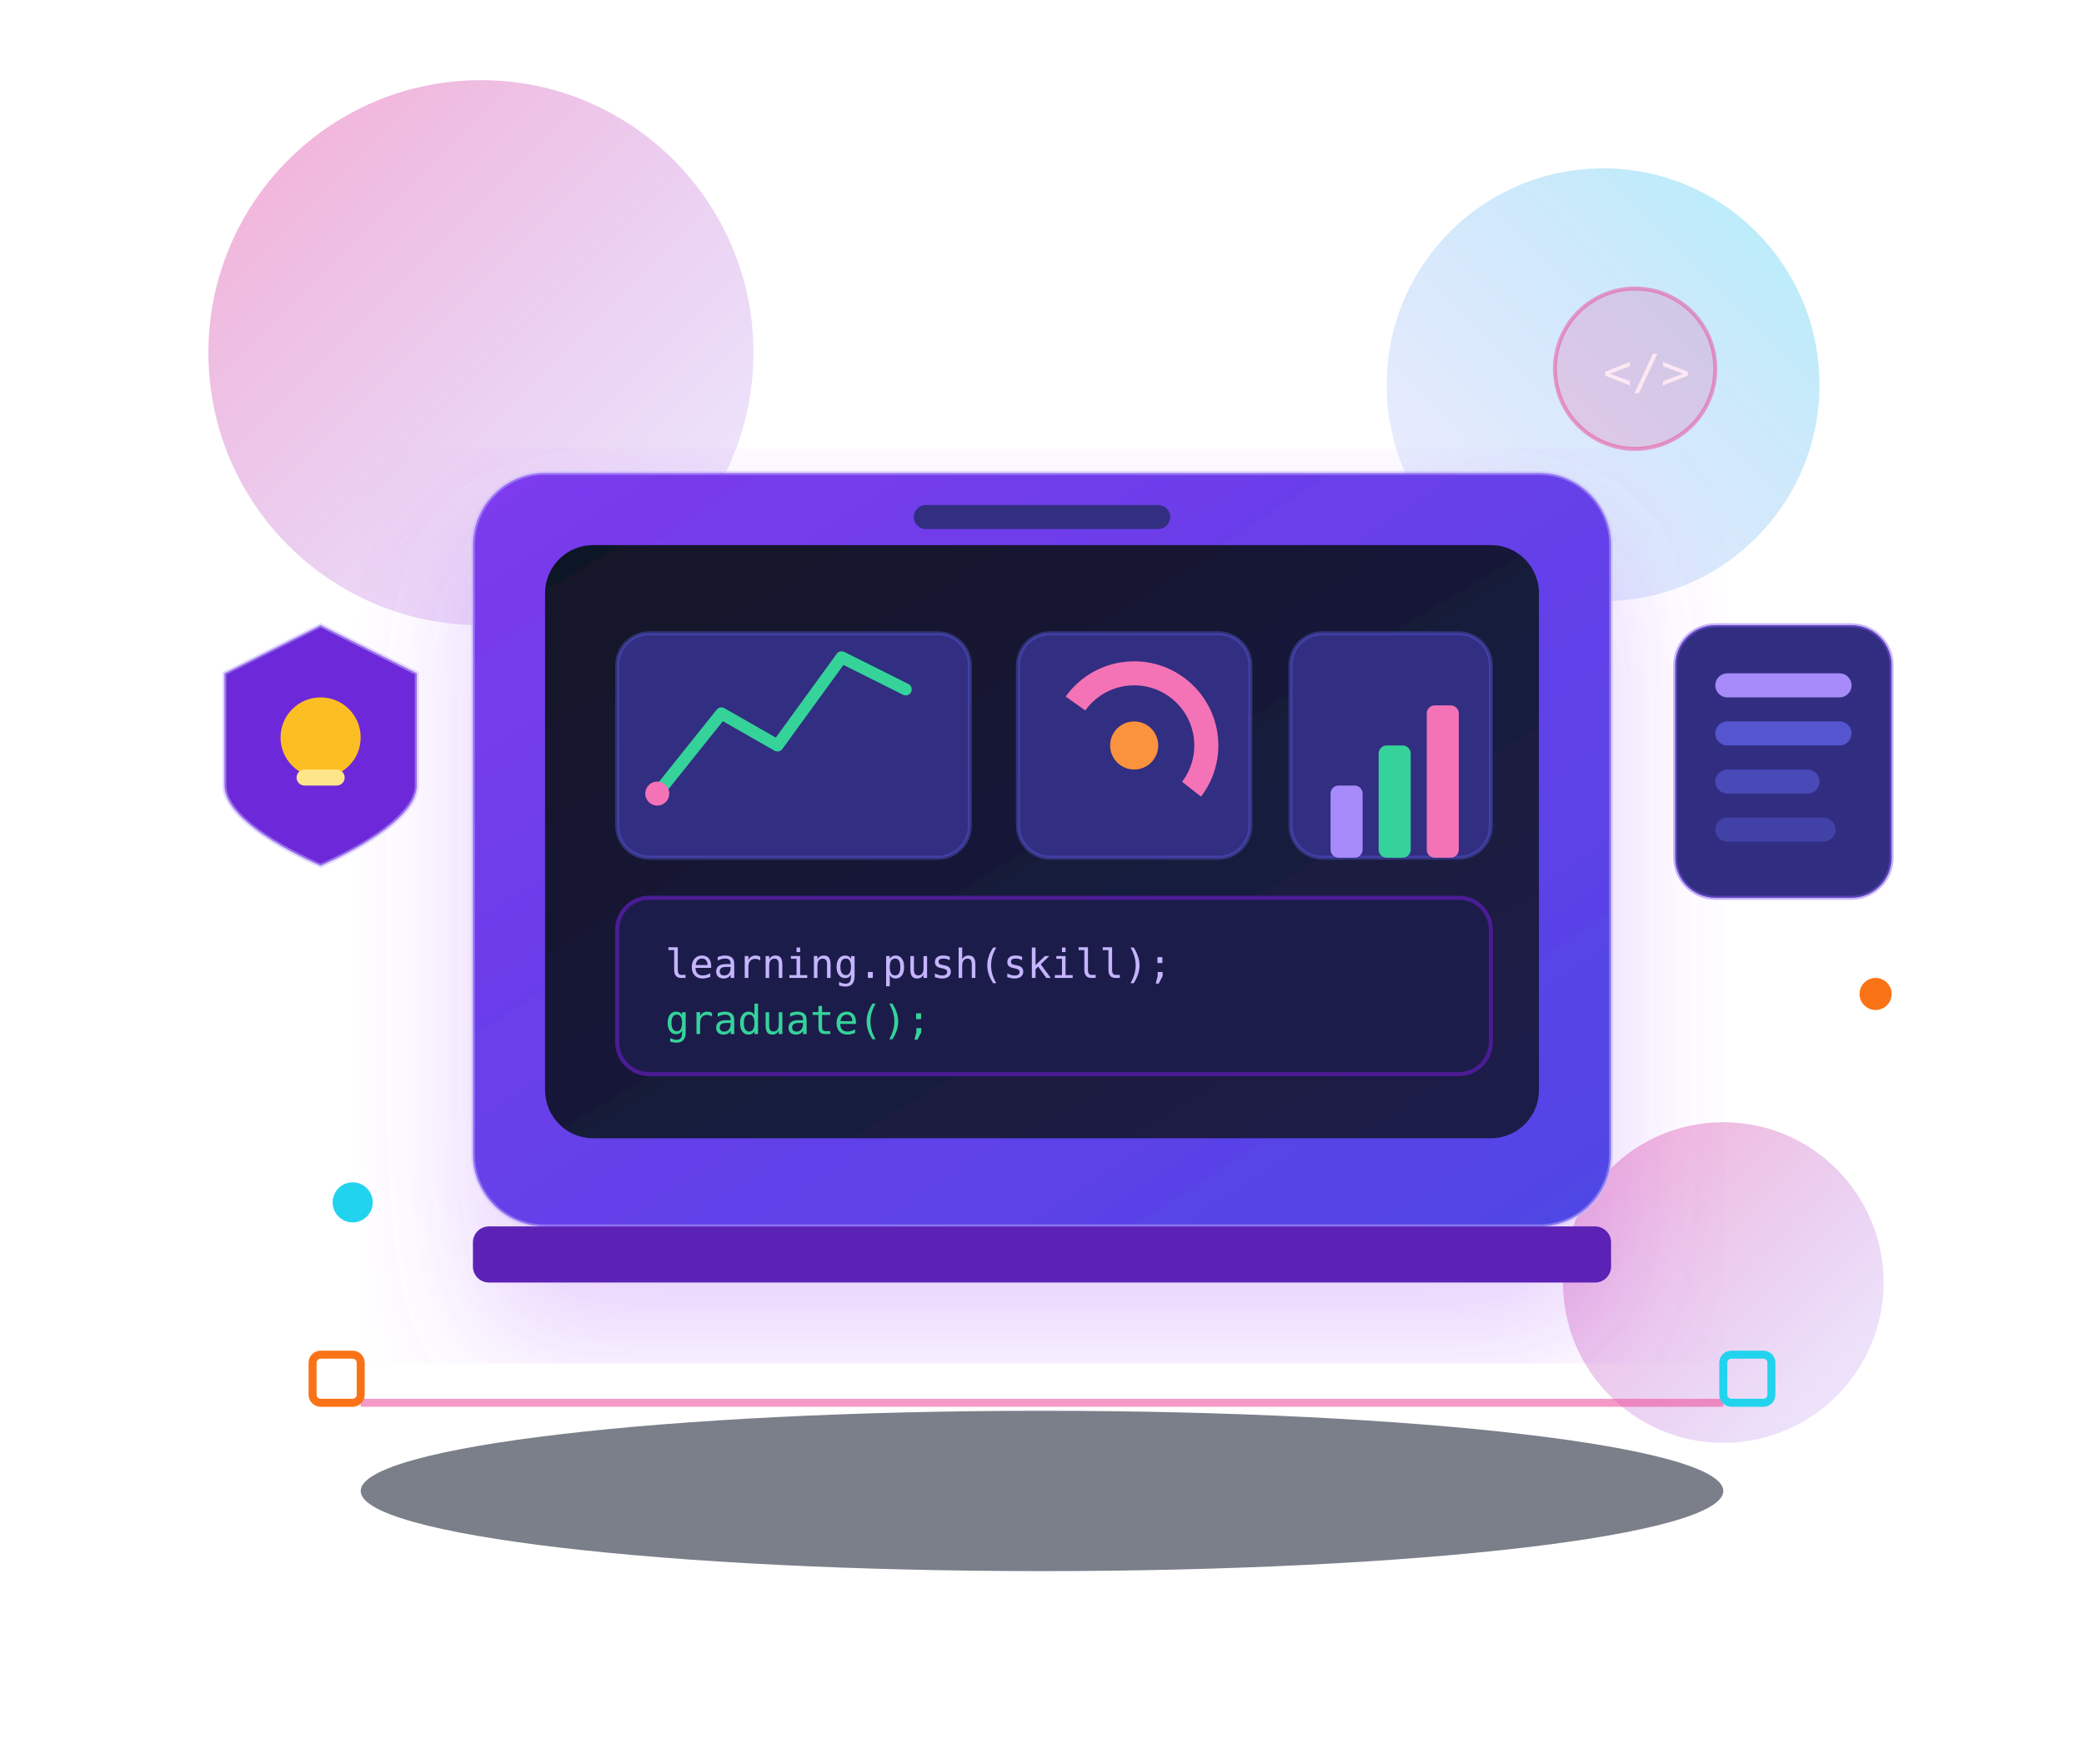
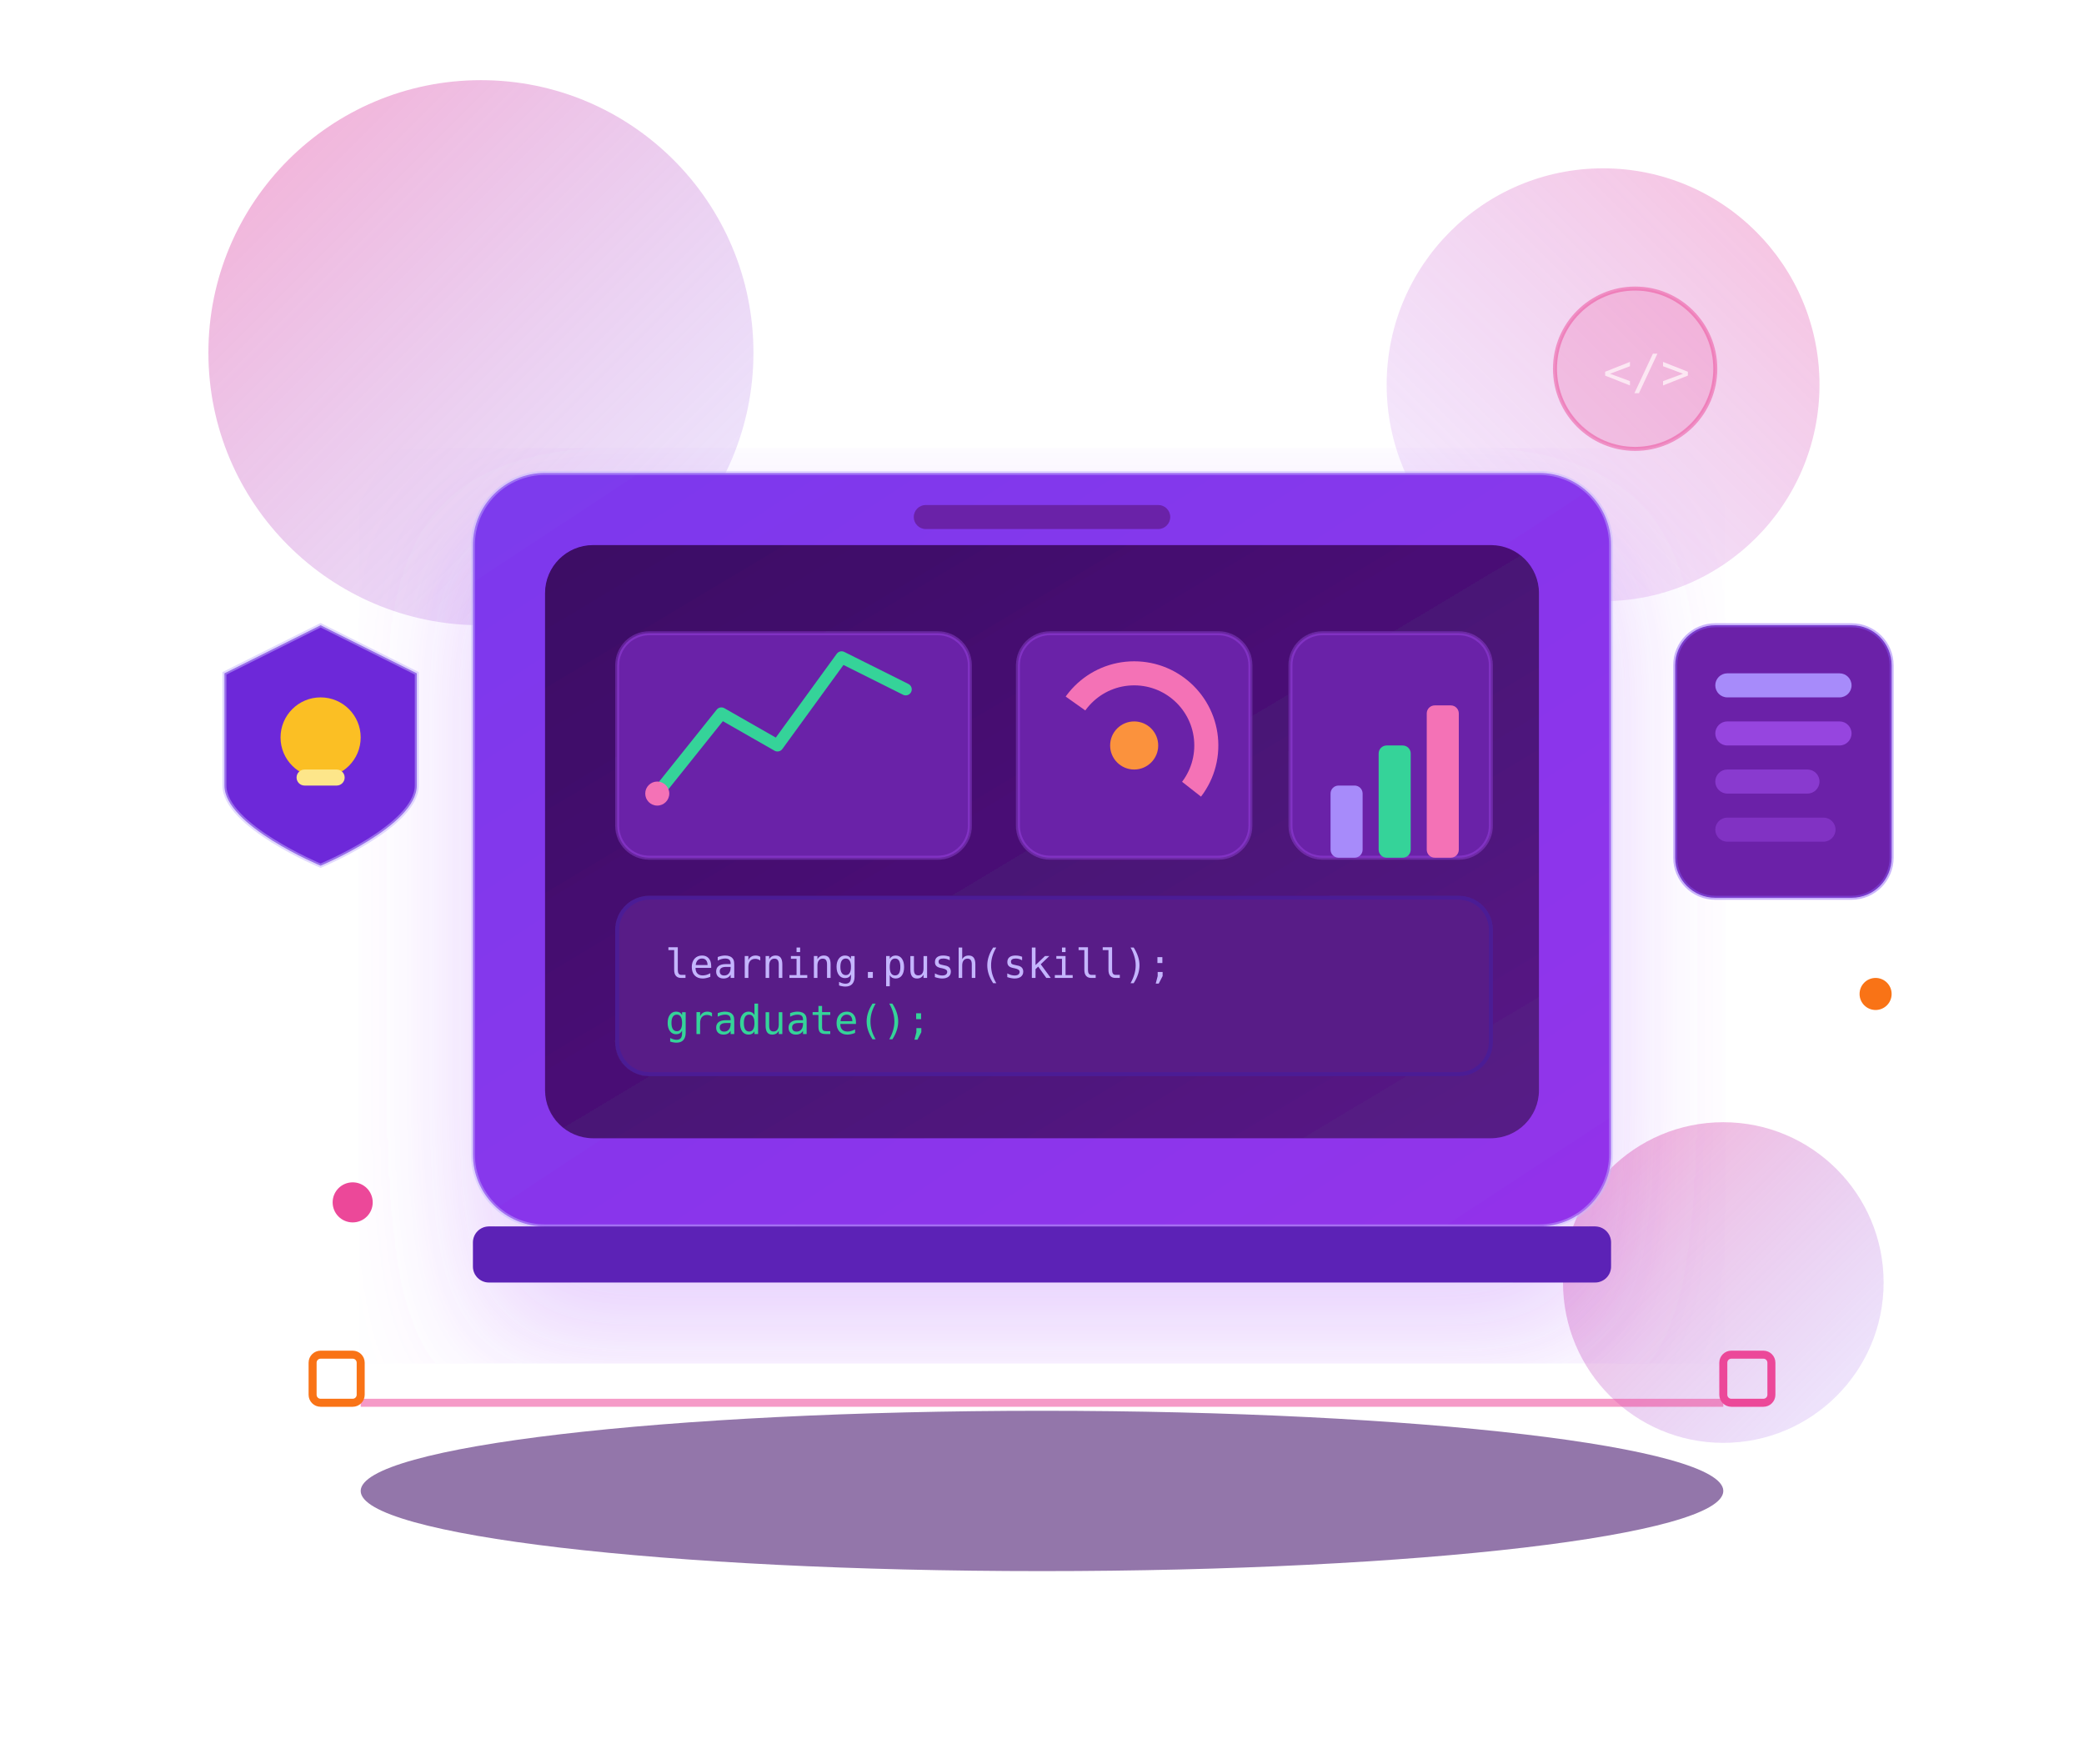
<svg xmlns="http://www.w3.org/2000/svg" viewBox="0 0 520 440" fill="none" role="img" aria-label="Education and learning illustration">
  <defs>
    <linearGradient id="eduGlowA" x1="0" y1="0" x2="1" y2="1">
      <stop offset="0%" stop-color="#ec4899" stop-opacity="0.45" />
      <stop offset="100%" stop-color="#8b5cf6" stop-opacity="0.12" />
    </linearGradient>
    <linearGradient id="eduGlowB" x1="1" y1="0" x2="0" y2="1">
-       <stop offset="0%" stop-color="#22d3ee" stop-opacity="0.35" />
-       <stop offset="100%" stop-color="#6366f1" stop-opacity="0.1" />
+       <stop offset="0%" stop-color="#ec4899" stop-opacity="0.35" />
+       <stop offset="100%" stop-color="#a855f7" stop-opacity="0.1" />
    </linearGradient>
    <linearGradient id="eduLaptop" x1="0" y1="0" x2="1" y2="1">
      <stop offset="0%" stop-color="#7c3aed" />
-       <stop offset="100%" stop-color="#4f46e5" />
+       <stop offset="100%" stop-color="#9333ea" />
    </linearGradient>
    <linearGradient id="eduScreen" x1="0" y1="0" x2="1" y2="1">
-       <stop offset="0%" stop-color="#111827" />
-       <stop offset="100%" stop-color="#1e1b4b" />
+       <stop offset="0%" stop-color="#3b0764" />
+       <stop offset="100%" stop-color="#581c87" />
    </linearGradient>
    <filter id="eduShadow">
      <feDropShadow dx="0" dy="14" stdDeviation="16" flood-color="#a855f7" flood-opacity="0.28" />
    </filter>
  </defs>
  <circle cx="120" cy="88" r="68" fill="url(#eduGlowA)" />
  <circle cx="400" cy="96" r="54" fill="url(#eduGlowB)" />
  <circle cx="430" cy="320" r="40" fill="url(#eduGlowA)" />
-   <ellipse cx="260" cy="372" rx="170" ry="20" fill="#0f172a" fill-opacity="0.55" />
+   <ellipse cx="260" cy="372" rx="170" ry="20" fill="#3b0764" fill-opacity="0.55" />
  <path d="M90 350 H430" stroke="#ec4899" stroke-opacity="0.55" stroke-width="2" />
  <rect x="78" y="338" width="12" height="12" rx="2" stroke="#f97316" stroke-width="2" />
-   <rect x="430" y="338" width="12" height="12" rx="2" stroke="#22d3ee" stroke-width="2" />
+   <rect x="430" y="338" width="12" height="12" rx="2" stroke="#ec4899" stroke-width="2" />
  <g filter="url(#eduShadow)">
    <rect x="118" y="118" width="284" height="188" rx="18" fill="url(#eduLaptop)" stroke="#c4b5fd" stroke-opacity="0.45" />
    <rect x="136" y="136" width="248" height="148" rx="12" fill="url(#eduScreen)" />
-     <rect x="228" y="126" width="64" height="6" rx="3" fill="#312e81" />
-     <rect x="154" y="158" width="88" height="56" rx="8" fill="#312e81" stroke="#6366f1" stroke-opacity="0.35" />
+     <rect x="228" y="126" width="64" height="6" rx="3" fill="#6b21a8" />
+     <rect x="154" y="158" width="88" height="56" rx="8" fill="#6b21a8" stroke="#a855f7" stroke-opacity="0.35" />
    <polyline points="164,198 180,178 194,186 210,164 226,172" fill="none" stroke="#34d399" stroke-width="3" stroke-linecap="round" stroke-linejoin="round" />
    <circle cx="164" cy="198" r="3" fill="#f472b6" />
-     <rect x="254" y="158" width="58" height="56" rx="8" fill="#312e81" stroke="#6366f1" stroke-opacity="0.35" />
+     <rect x="254" y="158" width="58" height="56" rx="8" fill="#6b21a8" stroke="#a855f7" stroke-opacity="0.35" />
    <circle cx="283" cy="186" r="18" fill="none" stroke="#f472b6" stroke-width="6" stroke-dasharray="40 56" transform="rotate(-90 283 186)" />
    <circle cx="283" cy="186" r="6" fill="#fb923c" />
-     <rect x="322" y="158" width="50" height="56" rx="8" fill="#312e81" stroke="#6366f1" stroke-opacity="0.35" />
+     <rect x="322" y="158" width="50" height="56" rx="8" fill="#6b21a8" stroke="#a855f7" stroke-opacity="0.35" />
    <rect x="332" y="196" width="8" height="18" rx="2" fill="#a78bfa" />
    <rect x="344" y="186" width="8" height="28" rx="2" fill="#34d399" />
    <rect x="356" y="176" width="8" height="38" rx="2" fill="#f472b6" />
-     <rect x="154" y="224" width="218" height="44" rx="8" fill="#1e1b4b" stroke="#4c1d95" />
+     <rect x="154" y="224" width="218" height="44" rx="8" fill="#581c87" stroke="#4c1d95" />
    <text x="166" y="244" fill="#c4b5fd" font-family="ui-monospace, monospace" font-size="10">learning.push(skill);</text>
    <text x="166" y="258" fill="#34d399" font-family="ui-monospace, monospace" font-size="10">graduate();</text>
    <rect x="118" y="306" width="284" height="14" rx="4" fill="#5b21b6" />
  </g>
  <g transform="translate(52 148)">
    <path d="M28 8 L52 20 L52 48 C52 58 28 68 28 68 C28 68 4 58 4 48 L4 20 Z" fill="#6d28d9" stroke="#c4b5fd" stroke-opacity="0.5" />
    <circle cx="28" cy="36" r="10" fill="#fbbf24" />
    <rect x="22" y="44" width="12" height="4" rx="2" fill="#fde68a" />
  </g>
  <g transform="translate(418 156)">
-     <rect x="0" y="0" width="54" height="68" rx="10" fill="#312e81" stroke="#8b5cf6" stroke-opacity="0.45" />
+     <rect x="0" y="0" width="54" height="68" rx="10" fill="#6b21a8" stroke="#8b5cf6" stroke-opacity="0.45" />
    <rect x="10" y="12" width="34" height="6" rx="3" fill="#a78bfa" />
-     <rect x="10" y="24" width="34" height="6" rx="3" fill="#6366f1" fill-opacity="0.7" />
-     <rect x="10" y="36" width="26" height="6" rx="3" fill="#6366f1" fill-opacity="0.5" />
-     <rect x="10" y="48" width="30" height="6" rx="3" fill="#6366f1" fill-opacity="0.35" />
+     <rect x="10" y="24" width="34" height="6" rx="3" fill="#a855f7" fill-opacity="0.7" />
+     <rect x="10" y="36" width="26" height="6" rx="3" fill="#a855f7" fill-opacity="0.5" />
+     <rect x="10" y="48" width="30" height="6" rx="3" fill="#a855f7" fill-opacity="0.35" />
  </g>
  <g transform="translate(388 72)">
    <circle cx="20" cy="20" r="20" fill="#ec4899" fill-opacity="0.2" stroke="#ec4899" stroke-opacity="0.5" />
    <text x="12" y="25" fill="#fce7f3" font-family="ui-monospace, monospace" font-size="12">&lt;/&gt;</text>
  </g>
-   <circle cx="88" cy="300" r="5" fill="#22d3ee" />
+   <circle cx="88" cy="300" r="5" fill="#ec4899" />
  <circle cx="468" cy="248" r="4" fill="#f97316" />
</svg>
